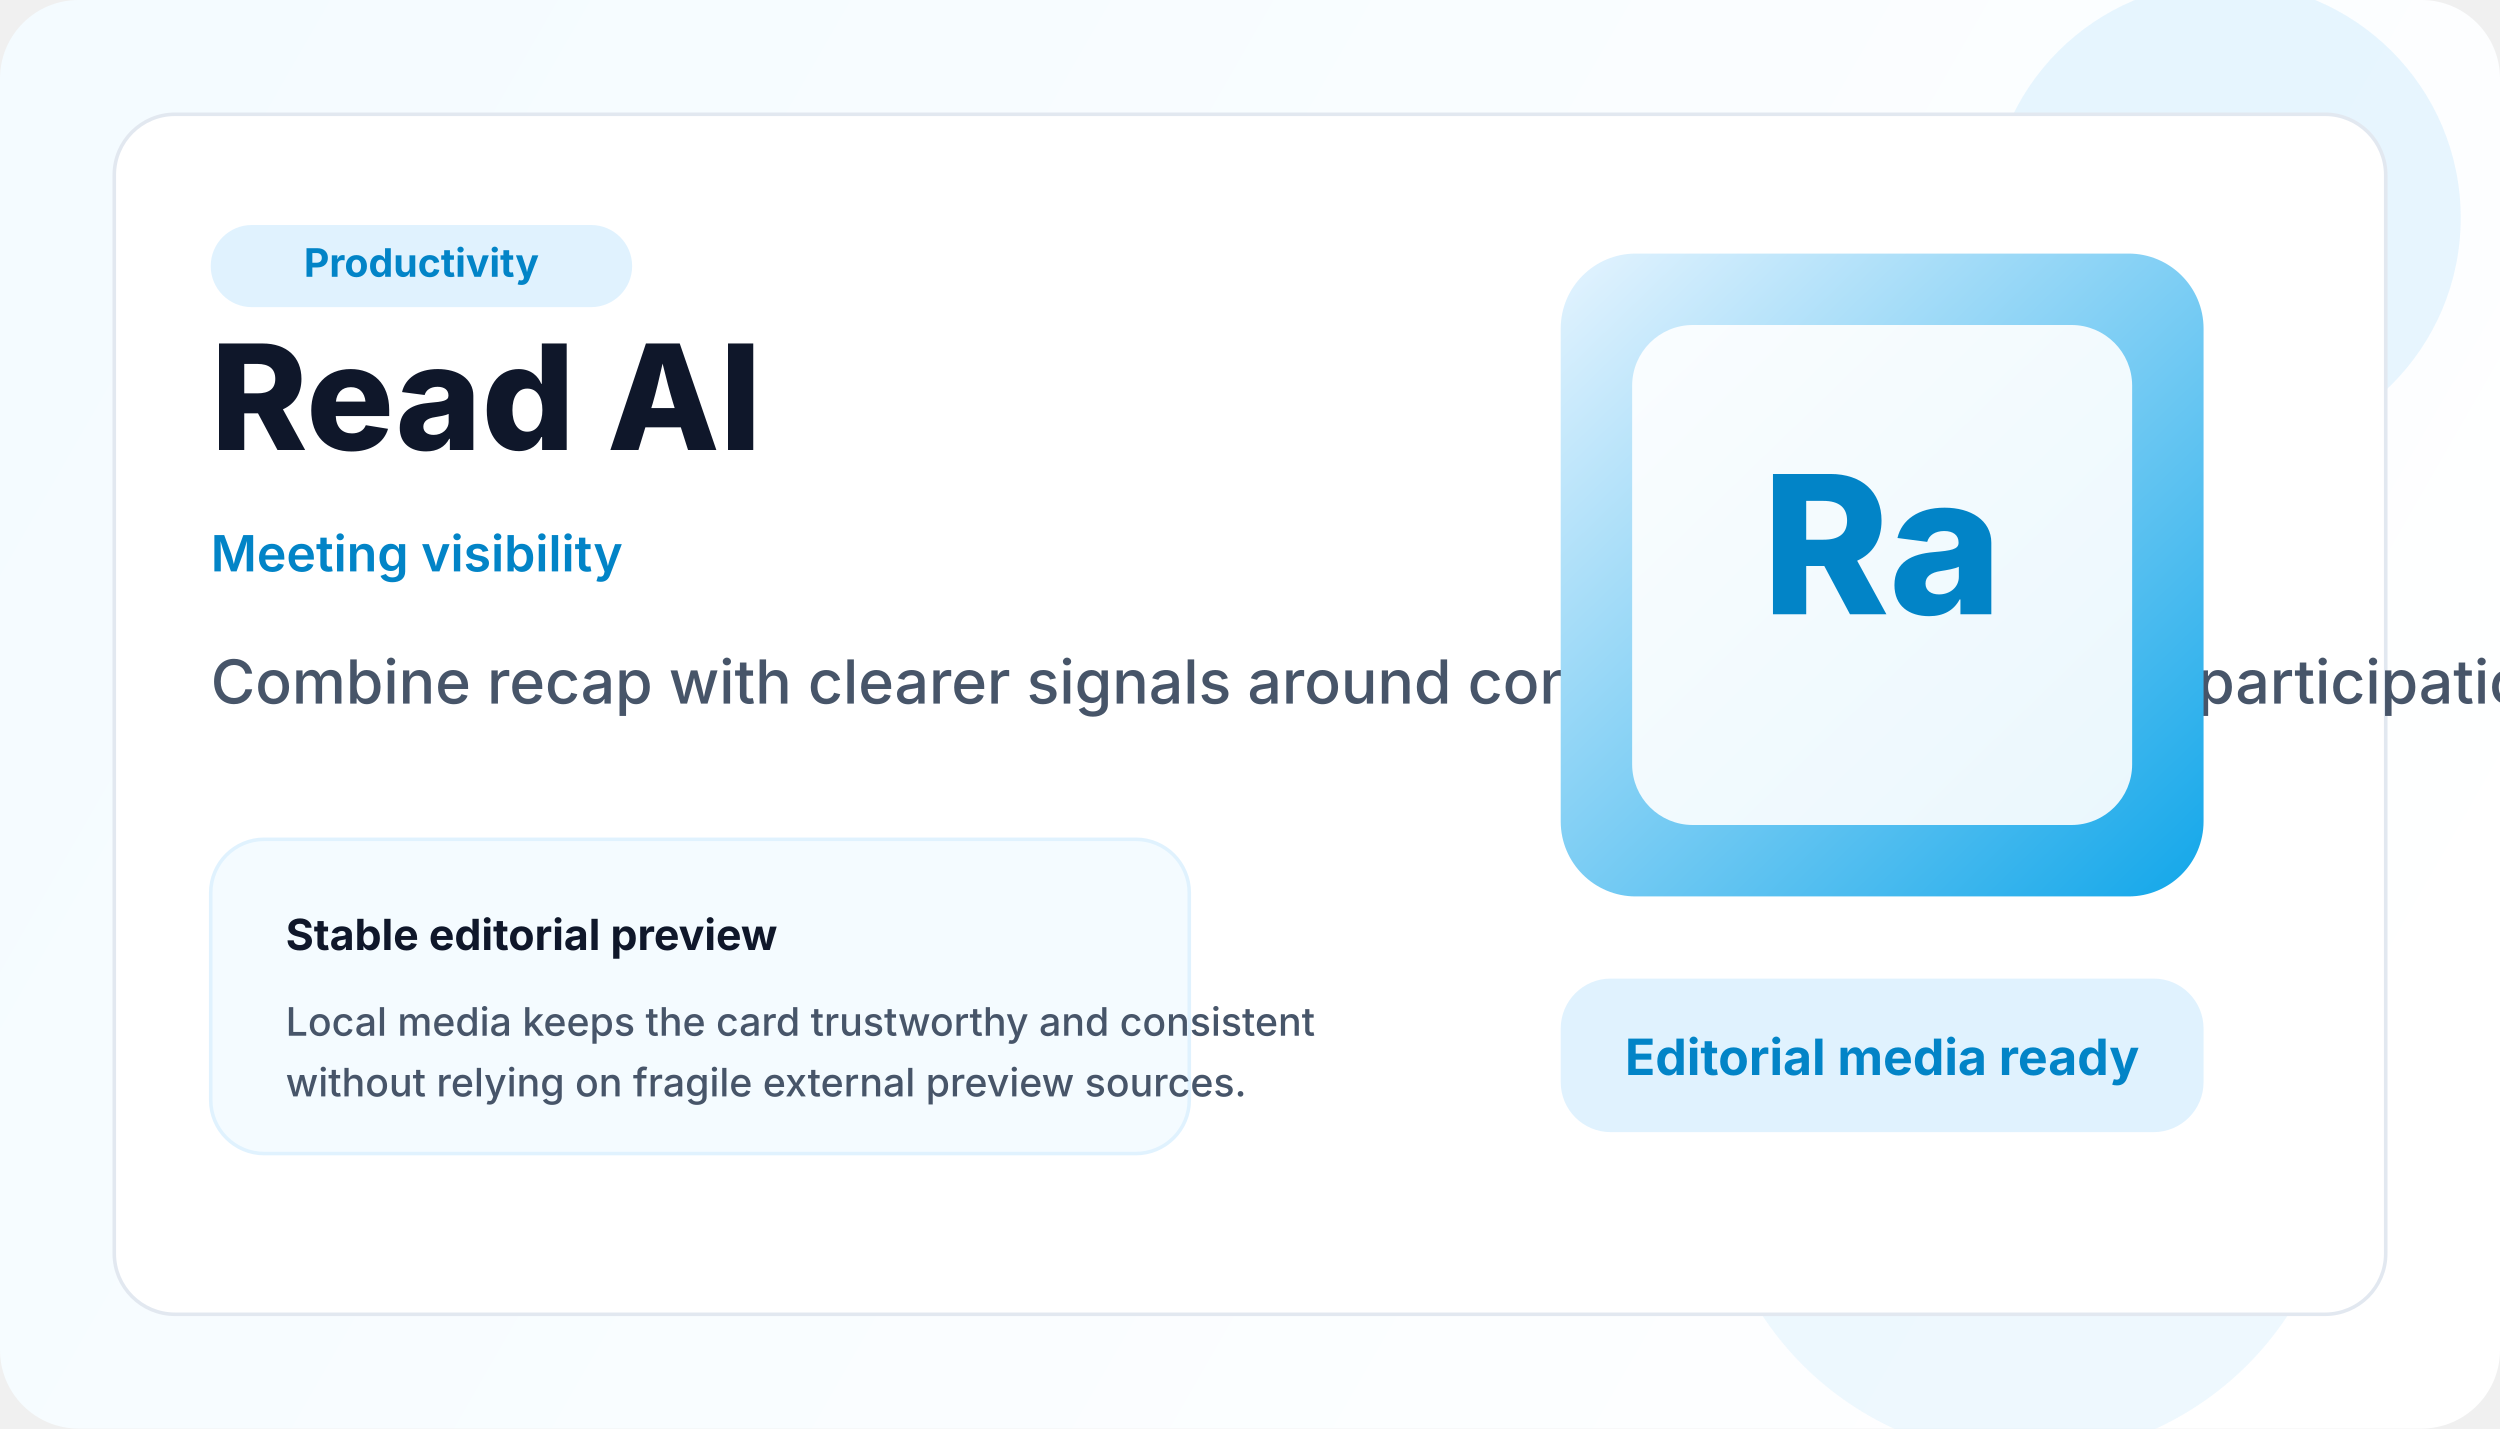
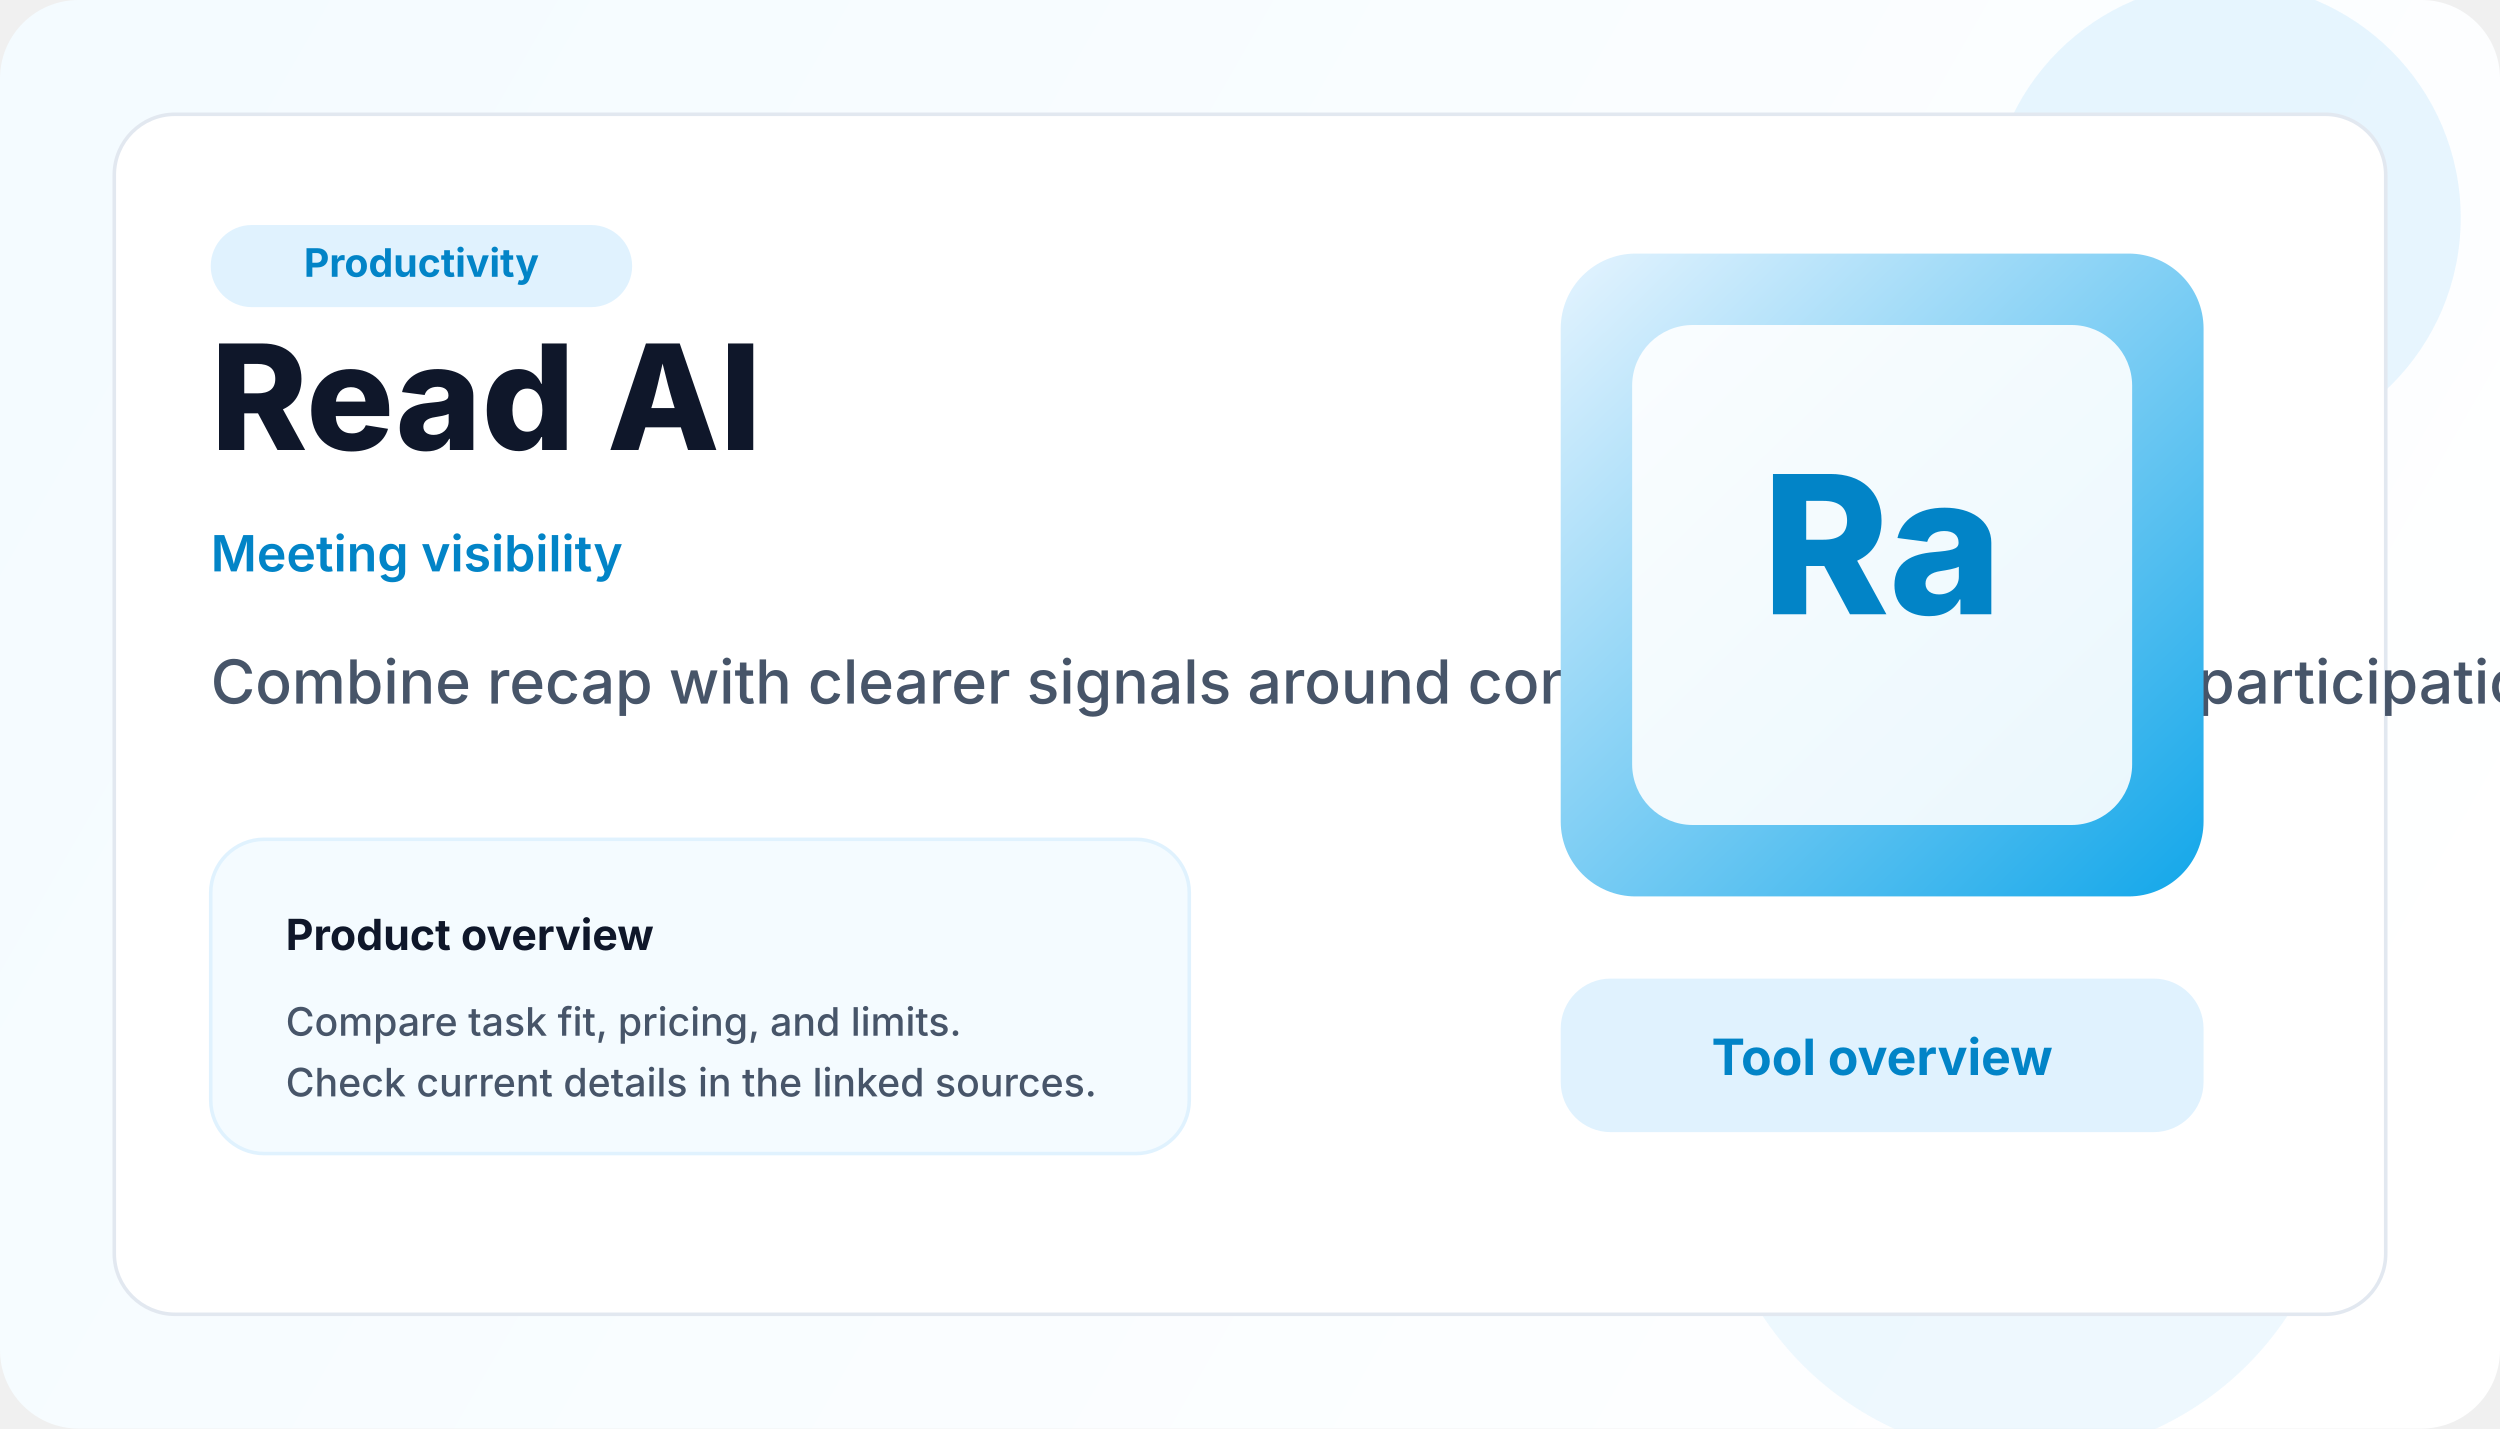
<svg xmlns="http://www.w3.org/2000/svg" width="1400" height="800" viewBox="0 0 1400 800" fill="none">
  <defs>
    <linearGradient id="canvas-read-ai" x1="80" y1="56" x2="1286" y2="748" gradientUnits="userSpaceOnUse">
      <stop stop-color="#f4fbff" />
      <stop offset="1" stop-color="#ffffff" />
    </linearGradient>
    <linearGradient id="panel-read-ai" x1="886" y1="148" x2="1238" y2="512" gradientUnits="userSpaceOnUse">
      <stop stop-color="#e0f2fe" />
      <stop offset="1" stop-color="#0ea5e9" />
    </linearGradient>
  </defs>
  <rect width="1400" height="800" rx="44" fill="url(#canvas-read-ai)" />
  <circle cx="1246" cy="122" r="132" fill="#e0f2fe" fill-opacity="0.78" />
  <circle cx="1134" cy="640" r="176" fill="#e0f2fe" fill-opacity="0.52" />
  <rect x="64" y="64" width="1272" height="672" rx="34" fill="white" stroke="#e2e8f0" stroke-width="2" />
  <rect x="118" y="126" width="236" height="46" rx="23" fill="#e0f2fe" />
  <text x="236" y="155" text-anchor="middle" font-family="Inter, Arial, sans-serif" font-size="22" font-weight="700" fill="#0284c7">Productivity</text>
  <text x="118" y="252" font-family="Inter, Arial, sans-serif" font-size="82" font-weight="800" fill="#0f172a">Read AI</text>
  <text x="118" y="320" font-family="Inter, Arial, sans-serif" font-size="28" font-weight="600" fill="#0284c7">Meeting visibility</text>
  <text x="118" y="394" font-family="Inter, Arial, sans-serif" font-size="34" font-weight="500" fill="#475569">Combine recap with clearer signals around conversation quality and participation.</text>
  <rect x="118" y="470" width="548" height="176" rx="30" fill="#f4fbff" stroke="#e0f2fe" stroke-width="2" />
-   <text x="160" y="532" font-family="Inter, Arial, sans-serif" font-size="24" font-weight="700" fill="#0f172a">Stable editorial preview</text>
-   <text x="160" y="580" font-family="Inter, Arial, sans-serif" font-size="22" font-weight="500" fill="#475569">Local media keeps the card trustworthy and consistent</text>
-   <text x="160" y="614" font-family="Inter, Arial, sans-serif" font-size="22" font-weight="500" fill="#475569">without relying on fragile external preview sources.</text>
+   <text x="160" y="532" font-family="Inter, Arial, sans-serif" font-size="24" font-weight="700" fill="#0f172a">Product overview</text>
+   <text x="160" y="580" font-family="Inter, Arial, sans-serif" font-size="22" font-weight="500" fill="#475569">Compare task fit, pricing, and limits.</text>
+   <text x="160" y="614" font-family="Inter, Arial, sans-serif" font-size="22" font-weight="500" fill="#475569">Check current details in the linked sources.</text>
  <rect x="874" y="142" width="360" height="360" rx="42" fill="url(#panel-read-ai)" />
  <rect x="914" y="182" width="280" height="280" rx="34" fill="rgba(255,255,255,0.9)" />
  <text x="1054" y="344" text-anchor="middle" font-family="Inter, Arial, sans-serif" font-size="108" font-weight="800" fill="#0284c7">Ra</text>
  <rect x="874" y="548" width="360" height="86" rx="28" fill="#e0f2fe" />
-   <text x="1054" y="602" text-anchor="middle" font-family="Inter, Arial, sans-serif" font-size="28" font-weight="700" fill="#0284c7">Editorial media ready</text>
+   <text x="1054" y="602" text-anchor="middle" font-family="Inter, Arial, sans-serif" font-size="28" font-weight="700" fill="#0284c7">Tool overview</text>
</svg>
